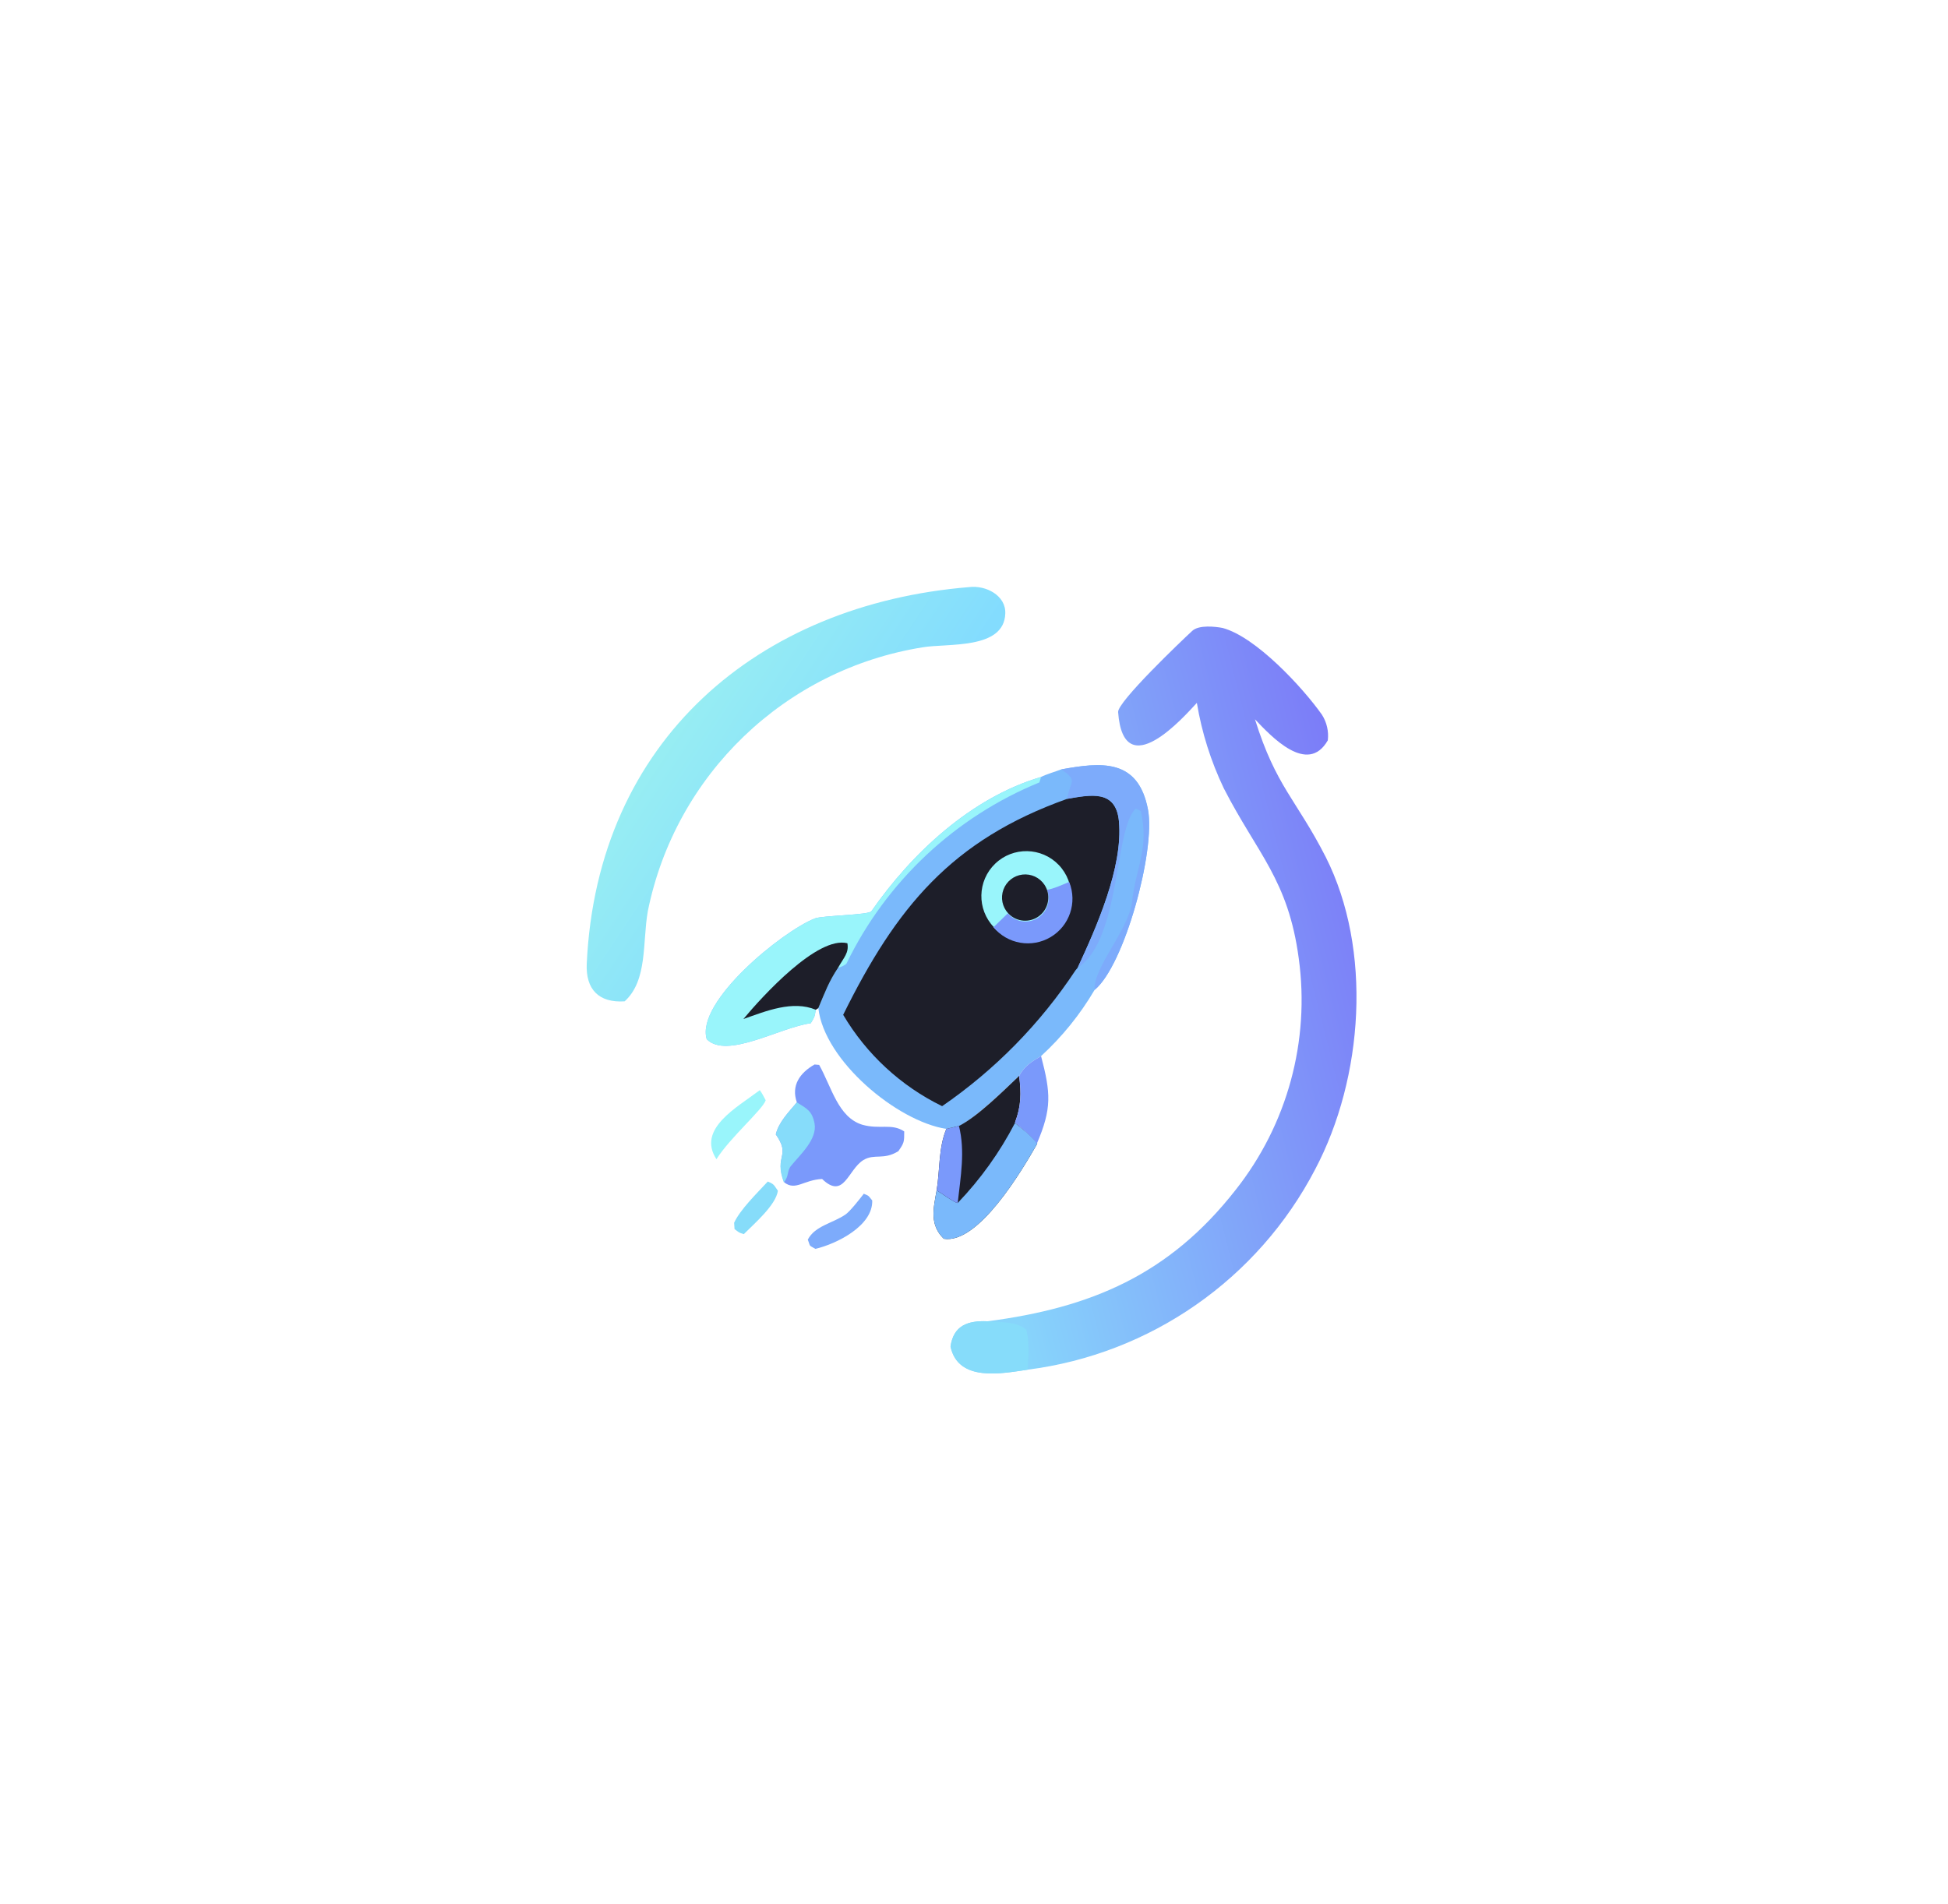
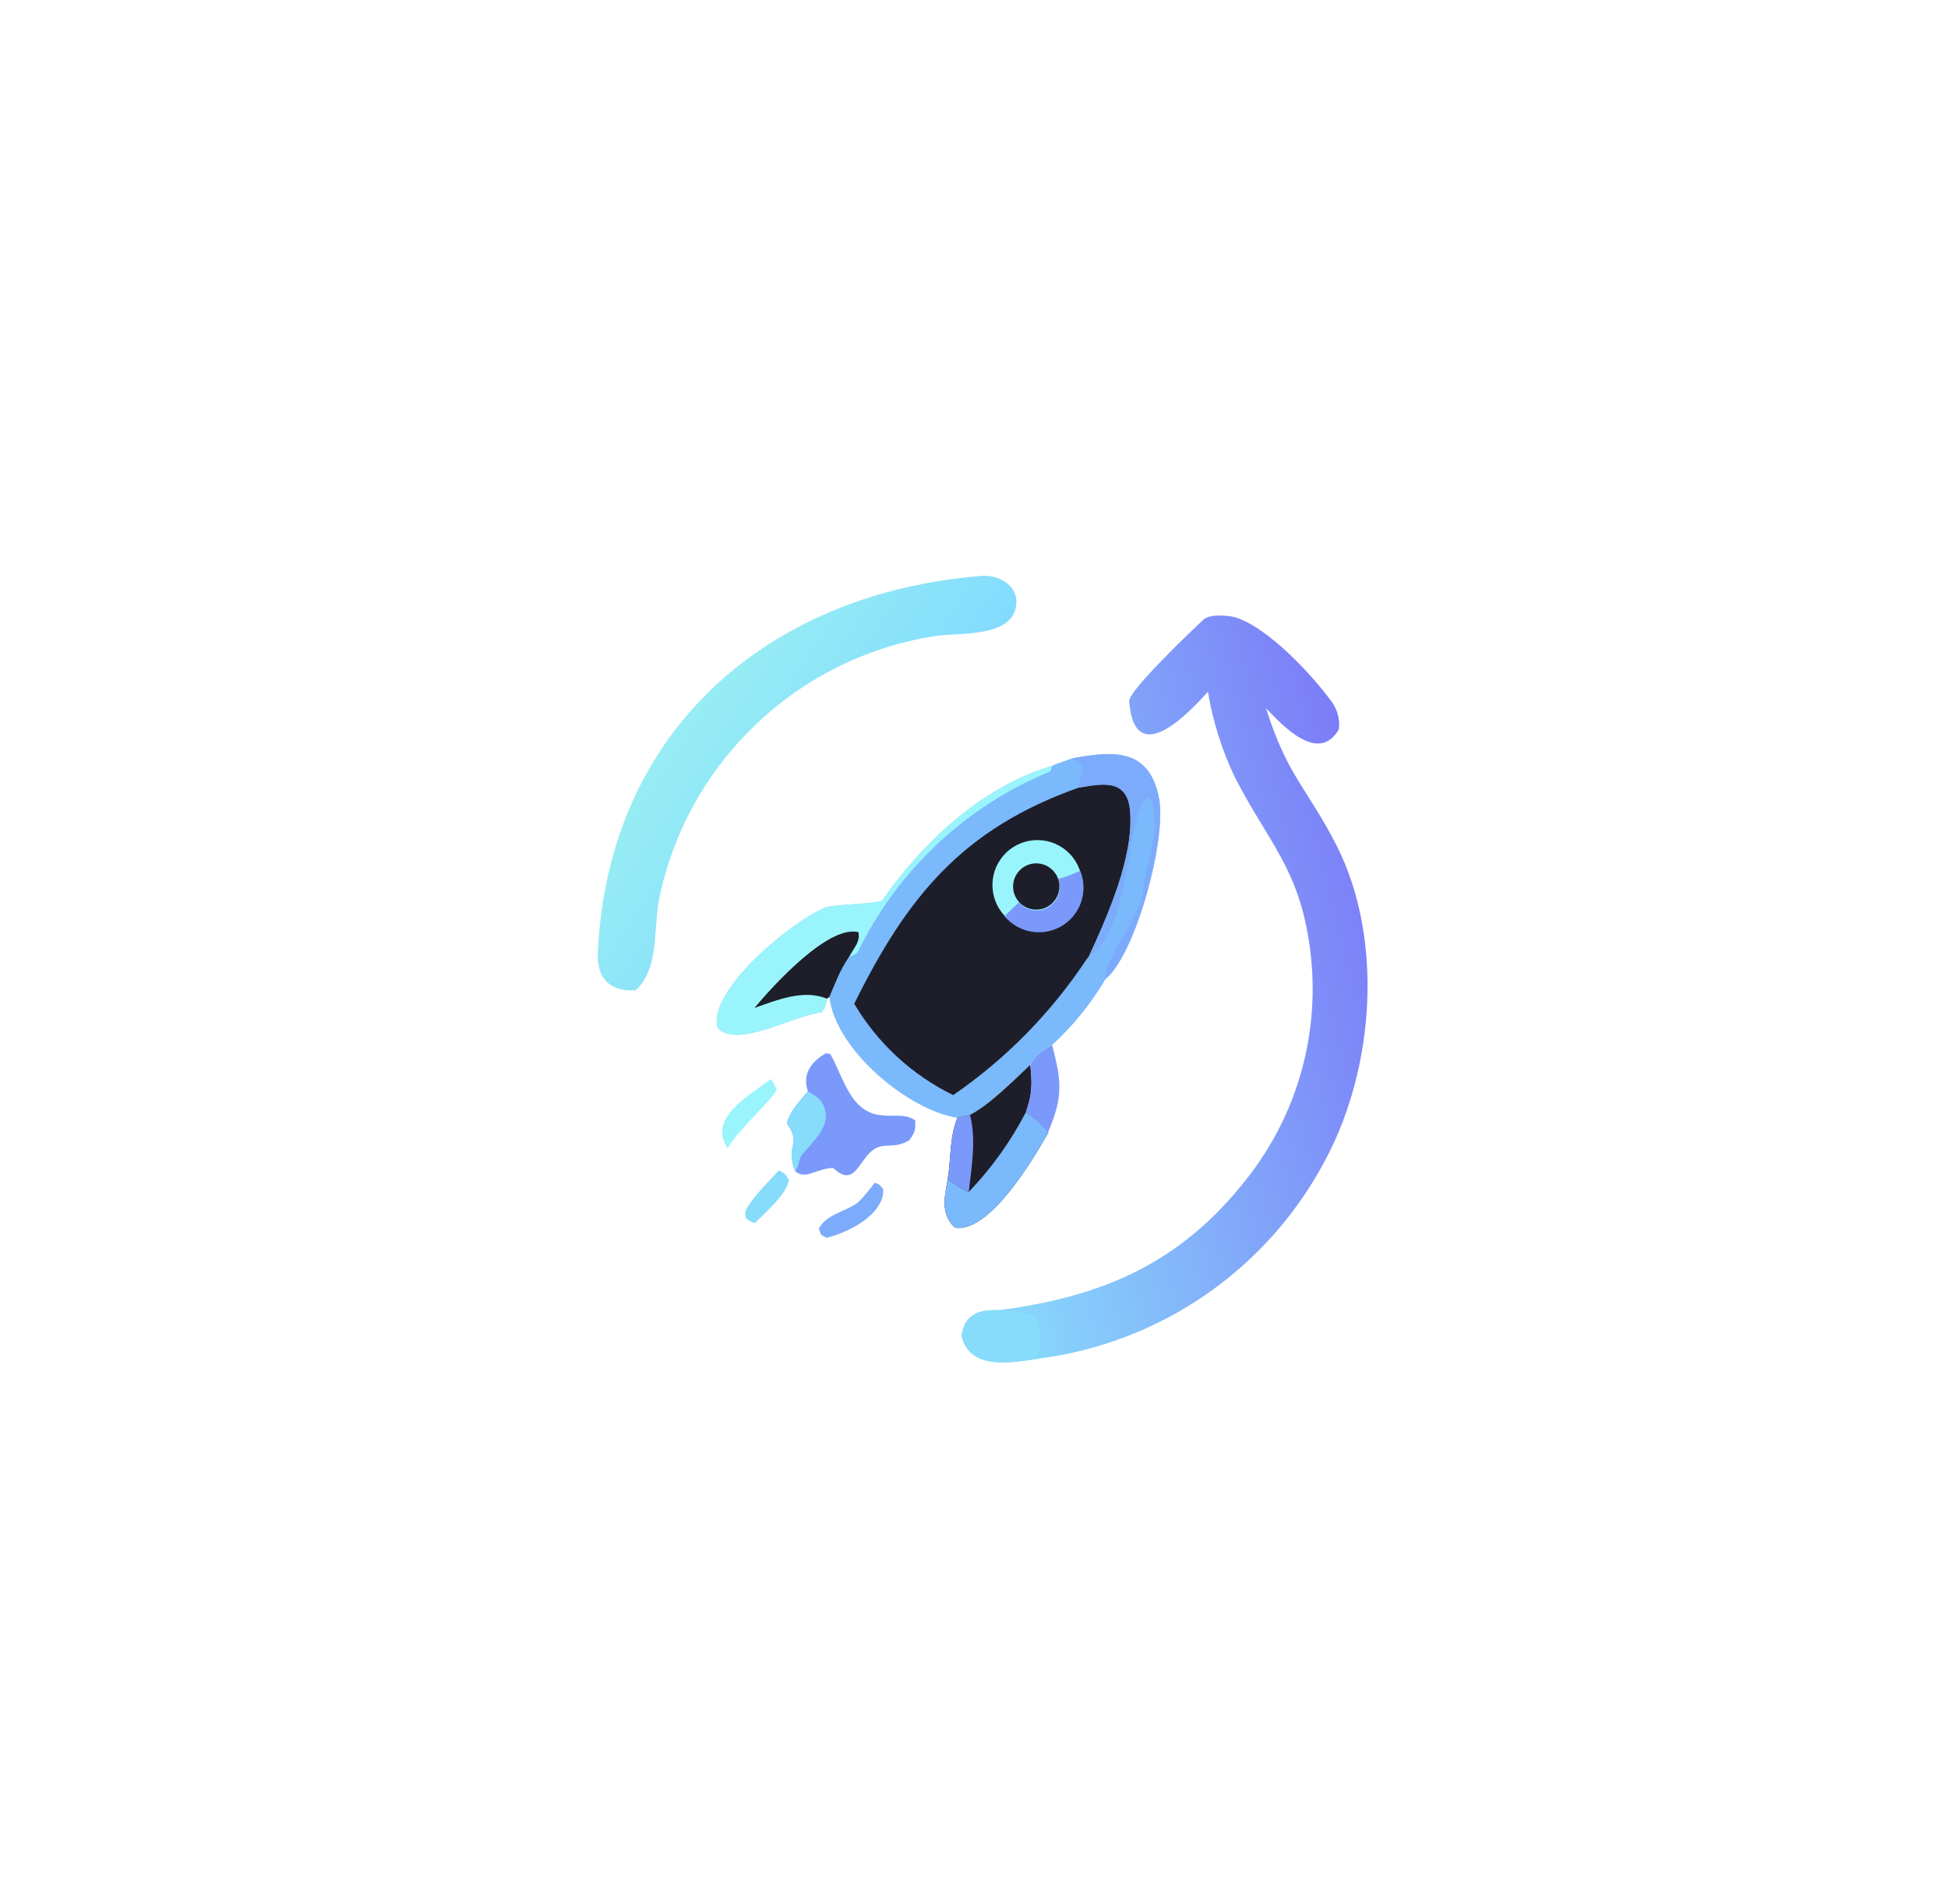
<svg xmlns="http://www.w3.org/2000/svg" width="44" height="43" viewBox="0 0 44 43">
-   <svg x="3.99" y="4.91" width="36.52" height="35.69" viewBox="768 341.333 384 341.333" preserveAspectRatio="xMidYMid meet" style="overflow:hidden">
+   <svg x="4.24" y="4.66" width="36.52" height="35.69" viewBox="768 341.333 384 341.333" preserveAspectRatio="xMidYMid meet" style="overflow:hidden">
    <g transform="translate(0 0)" data-sgt-offset="1">
      <defs>
        <linearGradient id="a" x1="1399.2" x2="1243.7" y1="228.9" y2="150.1" gradientUnits="userSpaceOnUse">
          <stop offset="0" stop-color="#678DFD" />
          <stop offset="1" stop-color="#8CDAFB" />
        </linearGradient>
      </defs>
      <path fill="url(#a)" d="M1296 106.3c2.2-7.9 5.2-14 12.6-18.2a25 25 0 0 1 18.8-2.3 25.6 25.6 0 0 1 15.5 12.5c1 1.7 1.7 3.5 2.5 5.3 6-4 11.3-5.7 18.7-4 6.2 1.2 11.6 5 15 10.2 5.6 9 2 16.9 3.6 20.2l4.7-.9c11.8-2.3 25.2 6.7 26.6 19.3 1.9 17.6-13 36.2-16 52.5-4.8 26.5-.3 44.6-18.4 68.2a66.7 66.7 0 0 1-43.9 25.3c-20 2.6-39-1.8-55-14.4a84.6 84.6 0 0 1-14.8-15.2c-7.5-9.8-13.1-22.4-20.3-33-5.1-7.4-14.9-16.6-18.7-23.6-15.2-28.4 16.3-47.9 41.2-28.8-2.2-9-5.8-22.3-7-31.2-1.6-6-3.3-12-3.8-18.1-1.4-14.6 6.7-27.3 22-28.2 6-1.4 11.6 1.4 16.7 4.4Z" data-index="1" />
      <path fill="#1D1E29" d="M1279.8 113.6c5 .9 6.5 1.2 9.8 5.5 7.4 9.5 10.4 52.4 18.3 58 .7-.1 1 0 1.4-.7 5.9-10.6-5-56.7-.3-70.3 1.4-4.2 5.6-7.3 9.8-8.6a9 9 0 0 1 6.9.5c3.7 2 5.8 6.5 6.8 10.4 3.3 13-3 64 2 69.2 13.7-2.7 4.7-77.7 30.6-64.5 13.8 7-11.6 67.2-2.6 74.2 10.2-4 14.9-52.2 33-45 10.2 3.8 4.2 18.3 1.3 25-4.3 10-8.3 20.1-11.1 30.6-4.6 20.8-1.7 37.7-12.5 57.3a53.1 53.1 0 0 1-31.9 25 59.3 59.3 0 0 1-45.6-5.8 61.7 61.7 0 0 1-17.3-14.6c-8-9.8-13.1-22-20.1-32.5-4.5-6.7-10.2-13.1-15.2-19.3-2.5-3.2-6.2-7.5-7.2-11.4-2.9-11 14.5-15.7 21.5-10 4.8 3.8 8.9 8.7 13.1 13 3 3 6.6 6.8 11 6.4 1.8-.1 2.9-1.2 3.8-2.4 1-5.4-1.4-16.4-3.2-21.8-4.5-14-6.3-32-11-45.5-1-11.9-6-16 8.7-22.7Z" data-index="2" style="opacity:1" />
      <path fill="#99F5FB" d="M1261 148.2c-1.5-6-3.2-12-3.8-18.1-1.3-14.6 6.8-27.3 22-28.2-5.9 5.7-12.6-2-8.8 15.3l.8.4.7-.7c2.3-2.2 3-3 6-3.8l1.9.5c-14.7 6.8-9.7 10.8-8.7 22.7l-1.3-.5c.1-2.6-1-5-3-6.5l-.3.4 1 .7-1.2-.3a14.8 14.8 0 0 1-6 8c-.3 4.2 2.8 7.2.7 10.1Z" data-index="3" />
      <defs>
        <linearGradient id="b" x1="663.9" x2="507.5" y1="554.3" y2="458.7" gradientUnits="userSpaceOnUse">
          <stop offset="0" stop-color="#87A3F8" />
          <stop offset="1" stop-color="#86E3FC" />
        </linearGradient>
      </defs>
      <path fill="url(#b)" d="M580.4 414.4a92.7 92.7 0 1 1 11.7 185 92.7 92.7 0 0 1-11.7-185Z" data-index="4" style="opacity:1" />
      <path fill="#1D1E29" d="M582 427.2a79.7 79.7 0 1 1 8.4 159.3 79.7 79.7 0 0 1-8.5-159.3Z" data-index="5" style="opacity:1" />
      <path fill="#7A99FB" d="M619.2 456.3a59.6 59.6 0 0 1 17 84.6c-5 7.3-20.2 21.5-29 22.2-6.7-1-14.4 7.5-13.2-6 .2-3.2 2.7-3.6 5.2-4.5l-.5-.8c11.3-5 15.8-5.1 24.7-16.4 7.7-9.7 11.1-22 9.6-34.3-2-15.9-9.1-24-20.9-33.3 2.1-1.4 5.8-9 7-11.5Z" data-index="6" style="opacity:1" />
      <path fill="#86DCFA" d="M525.3 506.5c6-1.2 5.2-3 12.3-2l.3 1.4c1 32.2 29.7 52.4 60.8 46l.5.7c-2.5 1-5 1.3-5.2 4.4-1.2 13.6 6.5 5 13.1 6.1a60.5 60.5 0 0 1-62.7-12.9 58.6 58.6 0 0 1-19.1-43.7Z" data-index="7" style="opacity:1" />
      <path fill="#737DBB" d="M526.2 500c4.4-38 51.6-61.9 49.5-42.5-2.7 3-8.4 6-12.2 8a48 48 0 0 0-24.3 30c-.9 3.7-.6 7.2-1.3 10.4l-.3-1.4c-7.1-1-6.3.8-12.3 2 .2-2 .6-4.4 1-6.4Z" data-index="8" />
      <path fill="#97CCD6" d="M526.2 500c6.2-6 12.3-4.4 11.4 4.5-7.1-1-6.3.8-12.3 2 .2-2 .6-4.4 1-6.4Z" data-index="9" />
      <path fill="#86DCFA" d="M612.1 467.8c-9.9-5.5-16.6-6.2-27.3-8.5-3.7-.8-4.4-6.6-2.5-10.2 7.5-7.3 29.4 2.7 36.9 7.2-1.3 2.5-5 10-7.1 11.5Z" data-index="10" style="opacity:1" />
      <path fill="#1D1E29" d="M905.8 178c-.1-13.8-.6-27.7-.9-41.6 0-7-.7-17.6.2-24.4.6-4.3 2-8.4 4-12.3 8.1-14.6 25.5-18.6 40-10.6 20.7 11.4 8 38.8 12.9 54.5 4-.4 7-.7 11 .7 5.1 1.8 7.8 4.5 11.6 8.2 10.9-2 18.4 0 25.9 8.2 27-1.9 33.4 13 33 37.8-.3 12.8.8 25.6-1.2 38.3-1 6.5-2.8 12.8-5.5 18.7-17.5 39.9-66.6 52.4-104.4 35-29.4-13.8-36.3-33.5-51.6-60.3-10.6-18.7-29.1-40.6 2.5-55.6 6.4-3 16.3.2 22.5 3.5Z" data-index="11" style="opacity:1" />
      <path fill="#7AB9FB" d="M905.8 178c-.1-13.8-.6-27.7-.9-41.6 0-7-.7-17.6.2-24.4.6-4.3 2-8.4 4-12.3 8.1-14.6 25.5-18.6 40-10.6 20.7 11.4 8 38.8 12.9 54.5-8.8 2.4-9.2 2.3-13.2 11-.3-11.8 2.3-46.4-4.2-52.7a15 15 0 0 0-11.3-4.2c-4.5.3-8.7 2.4-11.6 5.9-1.7 2-3.4 5.4-3.5 8-1.8 32.7 2.4 66.7.5 99.4-6.7-6-19.8-26.3-28.4-24.7-23.5 4.5-4.6 25.5 1.3 36.4 6.2 10.7 12 24 19.4 33.9 4.4 5.9 9.7 11.1 15.7 15.4a68.8 68.8 0 0 0 51.5 12.6c27.7-4.6 44.3-21.3 51-48 3.9-5.7 1.6-43.2 2.5-54.3-6.3-13-10.4-12.8-22.6-9-1.7.5-4.7-3.7-6.2-4.4-4.8-4.2-5.7-5-12.1-5.6-3.6 1.5-5.3 2-7.3 5.6-1.5.4-5.2.6-7 .7V166c-.2-5.1-1.8-7-5.2-10l.1-.5c-1-1-1-.9-1.6-2.2 2.5-2.1 3.4-.3 7-2.2v-.9c-4-1.5-4.2-1.4-6-4.6l2.1-1.3c5.2 1.8 7.9 4.5 11.7 8.2 10.9-2 18.4 0 25.9 8.2 27-1.9 33.4 13 33 37.8-.3 12.8.8 25.6-1.2 38.3-1 6.5-2.8 12.8-5.5 18.7-17.5 39.9-66.6 52.4-104.4 35-29.4-13.8-36.3-33.5-51.6-60.3-10.6-18.7-29.1-40.6 2.5-55.6 6.4-3 16.3.2 22.5 3.5Z" data-index="12" style="opacity:1" />
      <path fill="#7DABFB" d="M971.4 155.5c3.1.8 3.2-.8 6.8.7 2.3 2.4 2.7 2.6 2.1 6 4.8-1 6.7-2.3 10.5 1.1-3.6 1.5-5.3 2-7.3 5.6-1.5.4-5.2.6-7 .7V166c-.2-5.1-1.8-7-5.2-10l.1-.5Z" data-index="13" style="opacity:1" />
      <path fill="#7A99FB" d="M962 143.6c4-.4 7-.7 11 .7l-2.2 1.3c1.8 3.2 2 3.1 6 4.6v.9c-3.6 1.9-4.5 0-7 2.2.6 1.3.6 1.2 1.6 2.2l-.1.4c-7.1-1.4-12.8-1.7-15.8 6.4l-3.5.3-1-.8-.2-5c-.4 3-.3 5.6-2 8.2v-10.4c4-8.7 4.4-8.6 13.2-11Z" data-index="14" style="opacity:1;visibility:visible" />
      <path fill="#737DBB" d="M1002.9 169c1.5.6 4.5 4.8 6.2 4.3 12.2-3.8 16.3-4 22.6 9-.9 11.1 1.4 48.6-2.6 54.2 1.5-10.5 5.7-60.8-8.2-63.8-17.6-4-4.2 18-13.2 22.2l-1.2-.7c-3.6-5.3-2-17.1-3.5-24.6l-.1-.7Z" data-index="16" style="opacity:1" />
      <path fill="#737DBB" d="M976.6 169.6c1.7-.1 5.4-.3 7-.7.2 5.4 2 14-3 17.4l-1.6-.5c-3.7-5-2.6-9.7-2.4-16.2Z" data-index="17" />
      <path fill="#737DBB" d="m950.8 156.8.3 5 1 .8 3.4-.3c.3 6.4 1.2 11.8-2 17.3l-1.4 1c-4.8-2.4-3.5-11-3.3-15.6 1.7-2.6 1.6-5.1 2-8.2Z" data-index="18" style="opacity:1;visibility:visible" />
      <path fill="#1D1E29" d="M200.5 429.9c9-4.5 16.7-5.7 25.7-.4a19 19 0 0 1 5.2 3.8c14.3-3 19.7-1.3 29.8 9.1 34.9-5.3 32.8 37.4 32.4 59.6-.3 17.8-2.8 31-9.3 47.7-3 8.5-2.9 18.3-9.6 25.7-5.6 7.8-18.7 12-28 12.7-18 1.3-45.4 3.3-60.3-8.3-9-7-8.1-14.9-12.8-22-4.2-6.4-16.5-18.3-19.4-25.2a49.6 49.6 0 0 1-9.3-48.3c4-10.6 10.8-16.2 19.8-22.3-.4-7-1.3-15 1.3-21.4 6.3-16 20.8-15.7 34.5-10.7Z" data-index="19" />
      <path fill="#7AB9FB" d="M200.5 456.3c2.5-11.7-5-14-4-23.7 2.4-3.4 3.4-.4 4.6-1.2a22 22 0 0 1 23-1.7l.8.4 1.3-.6a19 19 0 0 1 5.2 3.8c14.3-3 19.7-1.3 29.8 9.1 34.9-5.3 32.8 37.4 32.4 59.6-.3 17.8-2.8 31-9.3 47.7-3 8.5-2.9 18.3-9.6 25.7-5.6 7.8-18.7 12-28 12.7-18 1.3-45.4 3.3-60.3-8.3-9-7-8.1-14.9-12.8-22-4.2-6.4-16.5-18.3-19.4-25.2.1-2.6-1.8-4.6-2.8-6.5-4.5-9.3-10.8-18.7-6.7-29.1.3-.8 1.8-11.5 2-12.8v-.5c1.6-2 .8-1.5 3.2-2.2l.5 1.7 2.2.3c1.6 3.3-2.3 18.6 1.1 27.3 2.3 5.7 3 7.2 6.5 13.1l1.4-.4c7.9 9.7 16.3 19.5 23.8 29.5 3.3 4.5 3.7 13.8 8.8 17.4 12.2 8.9 37.5 6.7 52 5.5 7-.5 15.8-3.4 19.8-9 4.1-6 3.2-12.3 5-19.3 1.3-4.7 5.7-12.2 6.8-16.6 4.7-20.9 3.9-42.2 2.3-63.5-.6-7.4-7.7-15.5-15.7-14.2-7 1.3.4 14.4-3.4 20.5l-2.1.3c-6.7-3.4-2.5-18.2-6.7-24.5-3-4.6-10.3-9.9-15.7-6.5-5.8 7 .7 19.2-4.4 23.2l-2-.7c-5.4-6.2 1.6-26-11.4-28.6-26.4-5.3-2.8 22.5-15.3 26-2.8-1.6-3-3.7-3-6.7Z" data-index="20" />
      <path fill="#86DCFA" d="M200.5 429.9c9-4.5 16.7-5.7 25.7-.4l-1.3.6-.8-.4a22 22 0 0 0-23 1.7c-1.2.8-2.2-2.2-4.5 1.2-1 9.7 6.4 12 3.9 23.7-1.1-10.2-2-21.3-16-18.9-21.8 3.7 1.9 57-14.1 63.3-4-1.8.4-10.7.4-14.4.1-5-.3-9.9-.6-15-22.4 14.6-19.8 31.4-8.6 52.2l-1.4.4c-3.4-6-4.2-7.4-6.5-13.1-3.4-8.7.5-24-1.1-27.3l-2.2-.3-.5-1.7c-2.4.7-1.6.2-3.2 2.2v.5c-.2 1.3-1.7 12-2 12.8-4.1 10.4 2.2 19.8 6.7 29 1 2 3 4 2.8 6.6a49.6 49.6 0 0 1-9.3-48.3c4-10.6 10.8-16.2 19.8-22.3-.4-7-1.3-15 1.3-21.4 6.3-16 20.8-15.7 34.5-10.7Z" data-index="21" />
      <path fill="#7DABFB" d="M164.4 156.4v-.6c.3-15.5-1.3-31.8.6-47 1.3-6 5.3-12.6 11-14.8 15-5.9 26.3 5.6 36.3 15.1 4.6 3.3 13.1 11 17.7 15l31.5 27.8c14.6 12.8 29.8 25.3 43.7 38.8 13.5 13 7.3 33.4-11.4 35.6-8.3 1-17.2.2-25.6.3 5.5 12.1 17.5 33.4 17 44.4-1 18.5-20.9 28.3-36.9 22.1-14.4-5.6-23.5-32.4-29-44.2-9.3 9.3-20.5 24.7-34.6 24.5-16.1-.2-21.5-13.6-20.4-27.8.3-29.7-.6-59.6 0-89.2Z" data-index="22" style="opacity:1" />
      <path fill="#1D1E29" d="M177.1 159.6c1.1-11.2-4.6-52.6 6.7-54.8 6 .7 12.7 8 17.7 12.2 7 6.9 17.5 15.6 25.1 22.2L272 179c4.4 3.9 22 18.3 24.6 22 15.3 22.2-40.3 8.1-46.4 14.9-.3 6.9 21.5 46.2 22 52 .3 4.1-1.3 8.2-4.5 10.8-23.9 20.6-33.6-43.2-44.6-49-2.4-.2-3.8.6-5.6 2-6.9 5.8-25 29.2-32.9 28.8-2 0-4-.9-5.4-2.4-4.6-5-.6-83.2-2.1-98.4Z" data-index="23" style="opacity:1" />
      <path fill="#68F7E2" d="M164.4 156.4v-.6c.3-15.5-1.3-31.8.6-47 1.3-6 5.3-12.6 11-14.8 15-5.9 26.3 5.6 36.3 15.1-4.2-.7-14.5-10.6-18.4-13.9-2 2.6-4.8 5.7-4.8 8.7 2.2 6.4 11.8 5.9 12.4 13.1-5-4.3-11.7-11.5-17.7-12.2-11.3 2.2-5.6 43.6-6.7 54.8-2.3-2.6-.2-36.7-1.2-43.3a27 27 0 0 1-9 2.3l-1 .2c.2 15 .3 30.1 0 45.2h-.4l-1.1-7.6Z" data-index="24" style="opacity:1" />
      <path fill="#7DABFB" d="M1410.2 736.8c6.8-.5 13.3 2.4 16.1 8.8 2.8 6.5-.9 16.7-3 23.1-5.7 18.4-11.5 36.8-17.5 55.2-3 9-11.3 13.9-20.5 10.2-5.8-2.4-7.8-8.1-9.8-13.4-14 13.6-30.9 29.8-44 44 21.3 6.7 20.8 27.7 5.8 31.5-18.1 4.6-67 26.1-82.4 25.8-18.9-4.7-14.3-18.7-9.3-32.4 8.5-23.2 15.2-47.4 24.8-70.2 2-4.7 9-7 13.3-8 14 3 15.2 9 18.2 21.5l43-42.8-3.8-1.5c-4.8-2.2-8.8-6-10.4-11-4-12.5 11-18.9 20.4-21.7 19.5-6 39.5-14.1 59.1-19.1Z" data-index="25" style="opacity:1" />
      <path fill="#1D1E29" d="M1411.3 749.4c2 .1 1.1-.1 3 1 1.3 4.2-17.7 57.4-20 66a9.7 9.7 0 0 1-2.8 4.6c-2.9-1.8-7.6-17.1-9.9-22l-.4-.8a492.8 492.8 0 0 0-29 28.2c-12.8 13.8-31.5 30.1-43.4 44 6.5 3.7 21.7 6.7 25 10.6-.5 1.6-1.3 2.8-3 3.2-10.5 2.4-70.6 26.2-76.7 23.7.1-.8.3-2 .6-2.8 8-23.5 16.1-47.1 24.3-70.6.9-2.7 2.3-7.7 4.7-9 6.3 3 6.4 28.4 13.5 28.7 16.4-13.6 50.1-50.4 67.8-66.5l.2-1.9c-3-5.6-17-6-20.8-11.2l.3-1.2c5-4.2 55.6-19.9 66.6-24Z" data-index="26" style="opacity:1" />
      <path fill="#7DABFB" d="M908 827.2c-5.4 14.3-22.3 15.2-27 4.2-9.4-22.4-17.8-48-25.3-71.3-3.7-11.2 7.2-20.9 18-18.2 18.5 4.6 37.4 10.8 55.6 16.8 7.3 1.6 16.9 3.8 21 10.7 5.5 9.2-.2 17.3-8.5 21.4l-2.1 1c13.2 12.1 28.4 26.2 41.1 39 1.2-6.8 1.9-14.7 7.9-18.8 3.7-2.4 8.2-3.3 12.6-2.3 4.1 1 8.2 4 10.1 7.9 12.9 26.8 25 54.4 36 82a15.5 15.5 0 0 1-6.8 17.9c-9.2 5.4-28.6-3-38.7-6L956.5 898c-23.9-7.3-25.5-23.5-2.7-33.2l-28-26.6c-4-3.8-11.5-11.2-15.6-14.2-1.6.8-1.3 1-2.2 3.2Z" data-index="27" />
      <path fill="#1D1E29" d="M914.3 810.6c-2-2.1-7-7.4-9.5-8.1-6.5 2.8-6.2 17.7-11.2 22.5-2-1.2-24.9-63.5-25.4-69.4l1-.8c7.8-.7 45.7 13.6 57.8 16.1l.7.2c3 1 9 2.7 10.3 5.1-2.1 6.2-17.4 7.3-19.2 12 4.2 6 63.6 61.6 70 65.4 2.5-7.3 5.2-26.3 8.8-30.4 4.6.7 24.1 51.1 28.4 59.3 1.8 3.7 8 18.6 8.3 22l-1.1 1.2c-7.7-.2-78.3-21.1-80.6-24 1.6-3.3 18.5-9.2 23.5-12.2-12-12.8-27-25.9-39.8-38.2-4.4-4.3-18.3-18-22-20.7Z" data-index="28" />
      <path fill="#86DCFA" d="M908 827.2c-5.4 14.3-22.3 15.2-27 4.2-9.4-22.4-17.8-48-25.3-71.3-3.7-11.2 7.2-20.9 18-18.2 18.5 4.6 37.4 10.8 55.6 16.8-3.5 1-15.6-3.5-19.6-4.9-1.4 2.9-3.5 6.2-3 9 2.7 3.3 17.9 4.7 22.2 8l-1.2.3-.7-.2c-12.1-2.5-50-16.8-57.8-16.1l-1 .8c.5 5.9 23.4 68.2 25.4 69.4 5-4.8 4.7-19.7 11.2-22.5 2.5.7 7.5 6 9.5 8.1-4.7-1.2-7.1-4.6-10.4-8.2-1.8 5.4-6 21.4-10.4 24-5-2.5-6-16.2-10.1-21.4-3.5-.9-6.7 1.6-10 3 1.5 4.1 3.2 8.9 4.5 13 5.9 19.4 18.3 22.5 29.3 5.8l-.3-.3.7.2.4.5Z" data-index="29" />
      <path fill="#7A99FB" d="M1302.2 486c0-11.2.2-23.3-.1-34.6-.4-17.5-2-38.8 21.6-39.6 9-.3 19 7 19.7 16 1.7 19 .8 39.2.7 58.3h33c15.8-.4 38.3-1.6 39.1 20.2.4 9.8-6.5 18.7-16.8 20.6-17.8 1.6-37 .7-55 .7-.2 10.3 0 20.6 0 30.8-.1 10.9 2.2 27.3-6.7 35.4-12 11-33 4.6-35-12.6-1.4-17.5-.3-36-.5-53.6-10.6 0-24.7.3-35-.3-13.2.5-37.9 1-37.1-20 1-25.7 29.8-21.4 48.3-21.2 7.9-.1 15.8-.2 23.8 0Z" data-index="30" style="opacity:1" />
      <path fill="#1D1E29" d="M1270.8 497.4c6.2 0 38.7 1.5 41.5-1.3 6.2-6.4-2.6-55.2 3-67.7a8.4 8.4 0 0 1 7.2-5.4c2.4-.2 4.8.2 6.6 2 2 1.8 2.9 4.6 3.3 7.2 1.9 11 .3 37.6 0 50 0 4.5-1 10.2 2 13.8 11.5 7.1 66.2-7.2 70 8.7.5 2.3.3 4.8-1 6.8-1.7 2.7-5.1 4-8.2 4.6-8.8 1.6-58-2.4-61 2.1-7.3 10.4 7 65.9-8.7 69.6a9 9 0 0 1-7-1c-2.9-1.9-4-5.5-4.4-8.8-1.8-12.2 3.2-53.2-2.1-60.6-3-2-55-1.6-61.3-.7-16.9-6.2-7.7-21.9 7.1-19.4 2.5.4 10 0 13 .1Z" data-index="31" style="opacity:1" />
      <path fill="#7AB9FB" d="M1267.1 527.3c-13.1.5-37.8 1-37-20 1-25.7 29.8-21.4 48.3-21.2l-.9.3c-8.8 3-25.1-.6-29.9 2.9-.4 2.3-1.1 4.5-.6 6.7 4.5 2 23.5-1.6 28 .1-1.7 1.4-2.2.3-4.2 1.3-3 0-10.5.3-13-.1-14.8-2.5-24 13.2-7 19.4 4.6.8 14.9-.2 17.7.7-7 .7-18.8 1.3-25-2.7-2.8-1.7-3-6.6-3.1-9.6-2.1 3.8-6.7 9.1-6 12 12 15 20 6 32.7 10.2Z" data-index="32" />
      <defs>
        <linearGradient id="c" x1="177.1" x2="280.8" y1="814.6" y2="834.4" gradientUnits="userSpaceOnUse">
          <stop offset="0" stop-color="#8CE4F9" />
          <stop offset="1" stop-color="#7F8AFC" />
        </linearGradient>
      </defs>
      <path fill="url(#c)" d="M225 714.3c18.1-1.3 19.9 11.6 29.2 24 12.8 17 39.8 53.8-5.3 47.6-.2 26.6-.1 53.2 0 79.8 22.7-4.2 32.7 6.6 18.6 26.8-8.2 11.7-21 37-32.9 42.8-19.8 2.4-21.6-13.7-31.7-25.8-13.3-15.9-36-50.6 6.4-44.3l.1-79.3c-27.6 4.3-30.6-11.5-16.3-31.3 8.6-11.9 16.2-25.3 25.6-36.6a16 16 0 0 1 6.2-3.7Z" data-index="33" />
      <path fill="#1D1E29" d="M228.4 725.7c1.4.5 3.2 1.9 3.9 3 4 7.2 28.7 39.1 28 44.6-5.5 3.6-18.1-5-23.5 1.2-1 6.4-.7 38.4-.5 46.6.5 14.6-1 43 .6 56 4.3 6.2 17.2-3.4 23.5.7l.1 1.5a537.4 537.4 0 0 1-30.3 45c-5.2-1.8-24.8-34.7-30.1-41-1.4-1.5-2.2-3.4-1.7-5.5 5.2-3.6 17.4 4.3 22.5.3 1.2-6.2 1.6-99.7 0-104-1.8-5.1-17.4 2.8-22.3 0-.9-.6-.7-1-1-2 1.8-4.5 26.6-40.7 30.8-46.4Z" data-index="34" />
      <path fill="#7DABFB" d="M622.7 814.8c-3.9-21 10-28.1 26.3-16.6 11.5 8.2 36.9 20.3 44.5 31.5 6.7 9.9-8 20.4-16.4 24.4-11.6 5.5-26 18.9-38.3 22.9-1.9.2-3.8.3-5.7 0-11.8-1.2-11.5-12.5-10.4-21.3l-72.8-.2c3.4 24.2-12.6 27-29.4 14.3-11.5-8.6-62.1-29.6-35.4-47 10.1-6.6 37.2-25.6 48.3-29.8 16.3-1.5 18.7 8.2 16.3 21.6l73 .2Z" data-index="35" style="opacity:1" />
      <path fill="#1D1E29" d="m535.4 805.5 1.6.2c4.6 4.8-5.3 16 1.4 20.7 7.5.7 93.6.8 96.6-.7 4.7-6-3.6-17.2 1.2-20.2 5.4 2.4 40.1 24.3 45.2 28.5v2c-3.7 4-37.4 24.3-44.3 28.5l-1.8-.2c-3.2-3.5 2.8-10.2 1.8-15.1-.8-3.8-4.7-5.5-8.1-5.4-11.5.2-22.9.2-34.4.2l-35.3-.1c-6 0-16-.3-21.5.5-5.3 5.1 3.8 16.4-1 19.7-5-1-36.4-22-43-25.8-1.5-.8-2.3-2-2.5-3.7 3.5-4.6 36.6-24.2 44-29Z" data-index="36" style="opacity:1" />
      <path fill="#7DABFB" d="M585.3 88.5c9.7-.4 44.4-4.5 31.8 15.4-2.6 4-21 2.6-25.3 2.6v156.1c7-.1 20-1.8 25.6 3.2 5.6 5 1.1 14.7-5.7 14.9-12.5.4-25.7.4-38.2.4-6.7 0-21 1.7-24.2-4.7-8.7-16.9 19.3-14 27.5-13.8l-.1-103.8c0-12.3-.9-39.4.3-50.3-1.1-2.7-6-2.6-8.7-1.9-8 2.1-28-3.8-19-14.3 5.3-6.1 26.8-4 36-3.8Z" data-index="37" />
      <path fill="#86DCFA" d="M577 108.5c-1.1-2.7-6-2.6-8.7-1.9-8 2.1-28-3.8-19-14.3 5.3-6.1 26.8-4 36-3.8-4 1.8-13 1-17.7.8-1.5 3.2-5.2 10-5.2 13.2 3.6 5.2 11.6.7 15.2 3.4 0 2 .4 1.3-.6 2.6Z" data-index="38" />
      <path fill="#7AB9FB" d="M978.1 455.5c9.4-1.7 18.3-2.7 20.6 9.6 1.8 9.7-5.6 37-12.7 42.8a68 68 0 0 1-12.7 15.7c-2.2 1.3-3.9 2.3-5.2 4.7-3.7 3.5-10 9.7-14.3 12l-3 .6c-11.7-1.8-29-16.2-30.4-28.7l-.6.4c-.3 1.8-.3 1.7-1.2 3.2-7.4 1-19.9 8.6-24.7 3.8-2.7-8.9 18-25.7 25.7-28.7 1.8-.7 12.8-.8 13.4-1.7 9.6-13.8 23.7-27 40.3-31.9 1.1-.6 3.5-1.3 4.8-1.8Z" data-index="39" style="opacity:1" />
      <path fill="#1D1E29" d="M979.5 462.5c5.5-1 11.6-2.3 12.3 5.4 1 10.9-5.4 25.2-9.8 34.7l-.5.6a118.4 118.4 0 0 1-31.7 32.3 55.7 55.7 0 0 1-23.5-21.7c12.6-25.5 25.7-41.5 53.2-51.3Z" data-index="40" style="opacity:1" />
      <path fill="#99F5FB" d="M962.1 493a10.6 10.6 0 1 1 15.4-14.8A10.6 10.6 0 0 1 962 493Z" data-index="41" />
      <path fill="#7A99FB" d="M980 482.3A10.6 10.6 0 0 1 962 493l3.4-3.3a5.5 5.5 0 0 0 9.3-5.6c1.5-.2 3.7-1.2 5.1-1.8Z" data-index="42" />
      <path fill="#1D1E29" d="M965.5 489.7a5.5 5.5 0 1 1 8.6-6.8 5.5 5.5 0 0 1-8.6 6.8Z" data-index="43" />
      <path fill="#99F5FB" d="M919.8 512.6c-.3 1.8-.3 1.7-1.2 3.2-7.4 1-19.9 8.6-24.7 3.8-2.7-8.9 18-25.7 25.7-28.7 1.8-.7 12.8-.8 13.4-1.7 9.6-13.8 23.7-27 40.3-31.9l-.4 1.3a87.9 87.9 0 0 0-45.8 43c-.1.3-1.6 1-2 1-2.2 3.3-3.1 5.8-4.7 9.6l-.6.4Z" data-index="44" style="opacity:1" />
      <path fill="#1D1E29" d="M902.6 514.8c4.5-5.4 17.6-19.8 24.7-18 .4 2.3-.8 3.3-2.2 5.8-2.2 3.3-3.1 5.8-4.7 9.6l-.6.4c-5.5-2.3-11.8.3-17.2 2.2Z" data-index="45" />
      <path fill="#7DABFB" d="M978.1 455.5c9.4-1.7 18.3-2.7 20.6 9.6 1.8 9.7-5.6 37-12.7 42.8-.3-5.4 8.1-14.3 8.9-20.9.9-8.3 4.1-12.6 2.1-21.6l-1.6-.8.9-.2c-5.8 3.6-3.7 31.4-14.3 38.2 4.4-9.5 10.8-23.8 9.8-34.8-.7-7.6-6.8-6.2-12.3-5.3.7-4.4 2.7-4.2-1.4-7Z" data-index="46" />
      <defs>
        <linearGradient id="d" x1="1052.6" x2="951.4" y1="494.3" y2="519.9" gradientUnits="userSpaceOnUse">
          <stop offset="0" stop-color="#7C7DF8" />
          <stop offset="1" stop-color="#87D4FB" />
        </linearGradient>
      </defs>
      <path fill="url(#d)" d="M1010.3 439.7c-2.8 3-17.4 19.8-18.7 2.2-.2-2.4 15.1-17 17.6-19.3 1.6-1.5 5.6-1 7.2-.7 7.9 2.1 19 14.1 23.6 20.6a9.3 9.3 0 0 1 1.4 6.1c-4.8 8.4-13.5-1-17.3-5 5 16 9.8 19 16.8 32.7 11.1 22 9 52.4-2.5 74.2a89.8 89.8 0 0 1-68.3 47.6c-6.1.9-16.5 3-18.3-5.5.7-5 4.1-6.2 8.8-6 24.5-3.2 43.1-11 58.9-31.2a72.7 72.7 0 0 0 15-55c-2.5-18.7-9.8-24.8-17.8-40.4a76 76 0 0 1-6.4-20.3Z" data-index="47" style="opacity:1" />
      <path fill="#86DCFA" d="M970.1 598.1c-6.1.9-16.5 3-18.3-5.5.7-5 4.1-6.2 8.8-6 3.7.3 6.7 0 9.2 2 .8 3.2.5 6.3.3 9.5Z" data-index="48" />
      <defs>
        <linearGradient id="e" x1="888.3" x2="928.7" y1="443.6" y2="470.5" gradientUnits="userSpaceOnUse">
          <stop offset="0" stop-color="#97EDF3" />
          <stop offset="1" stop-color="#83DCFE" />
        </linearGradient>
      </defs>
      <path fill="url(#e)" d="M956.2 412.2c4-.5 8.8 2 8.6 6.3-.3 8.6-13.7 7-19.6 8a79.4 79.4 0 0 0-65.3 62.7c-1.3 7.4 0 16.4-5.5 21.4-6.1.4-9.3-2.8-9-9 2.5-53.1 40.8-85.3 90.8-89.4Z" data-index="49" />
      <path fill="#1D1E29" d="M968.1 528.3c.5 4.1.5 7.2-1 11.1 1.5 1.3 4.3 3.4 5.3 5-3.7 6.5-14 23.9-22.2 22.6-3.4-3.3-2.5-7.1-1.7-11.5.8-4.8.4-10 2.3-14.6l3-.7c4.4-2.2 10.6-8.4 14.3-11.9Z" data-index="50" />
      <path fill="#7AB9FB" d="M967 539.4c1.6 1.3 4.4 3.4 5.4 5-3.7 6.5-14 23.9-22.2 22.6-3.4-3.3-2.5-7.1-1.7-11.5.9.5 4.3 3 5 3a82 82 0 0 0 13.6-19Z" data-index="51" style="opacity:1" />
      <path fill="#7A99FB" d="m950.8 540.9 3-.7c1.5 6 .4 12-.3 18.3-.7 0-4.1-2.5-5-3 .8-4.8.4-10 2.3-14.6Z" data-index="52" />
      <path fill="#7A99FB" d="M915.3 534.6c-1.4-4 .7-7 4.2-9l1.1.1c3 5.4 4.5 12.4 10.2 14.2 4.2 1.2 7-.4 10 1.6 0 2.5 0 2.7-1.4 4.7-3.6 2.2-5.6.5-8.3 2.1-3.7 2.3-4.6 9.5-9.8 4.5-4.4.2-6.3 2.9-9 .8-2.5-6.5 1.7-6.1-2-11.4.7-2.9 3-5.2 5-7.6Z" data-index="53" style="opacity:1" />
      <path fill="#86DCFA" d="M915.3 534.6c2.4 1.5 3.6 2 4.2 5 .7 3.8-3.5 7.5-5.6 10.1-1 1.2-.4 2.4-1.7 3.9-2.4-6.5 1.8-6.1-1.9-11.4.7-2.9 3-5.2 5-7.6Z" data-index="54" style="opacity:1" />
      <path fill="#7A99FB" d="M968.1 528.3c1.3-2.4 3-3.4 5.2-4.7 2.3 8.8 2.6 12.4-1 20.8-1-1.6-3.7-3.7-5.2-5 1.5-4 1.5-7 1-11Z" data-index="56" />
      <path fill="#7DABFB" d="M931.2 556.3c1.4.6 1 .4 2 1.6.2 6-8.4 10.3-13.5 11.5-1.7-1-1.1-.4-1.8-2.2 1.7-3.3 6-3.9 9-6 1.1-.8 3.3-3.6 4.3-4.9Z" data-index="57" style="opacity:1" />
      <path fill="#99F5FB" d="M906.5 531.7c.6.8.9 1.5 1.4 2.4-.7 2.2-8.5 8.9-11.7 14-4.7-7.2 4.9-12.3 10.3-16.4Z" data-index="58" style="opacity:1" />
      <path fill="#86DCFA" d="M908.4 553.4c1.6.7 1.4.8 2.4 2.2-.5 3.4-5.5 7.7-8.1 10.3-1.3-.4-1.1-.4-2.2-1.2l-.1-1.5c1.4-3.1 5.5-7.1 8-9.8Z" data-index="59" style="opacity:1" />
    </g>
  </svg>
</svg>
